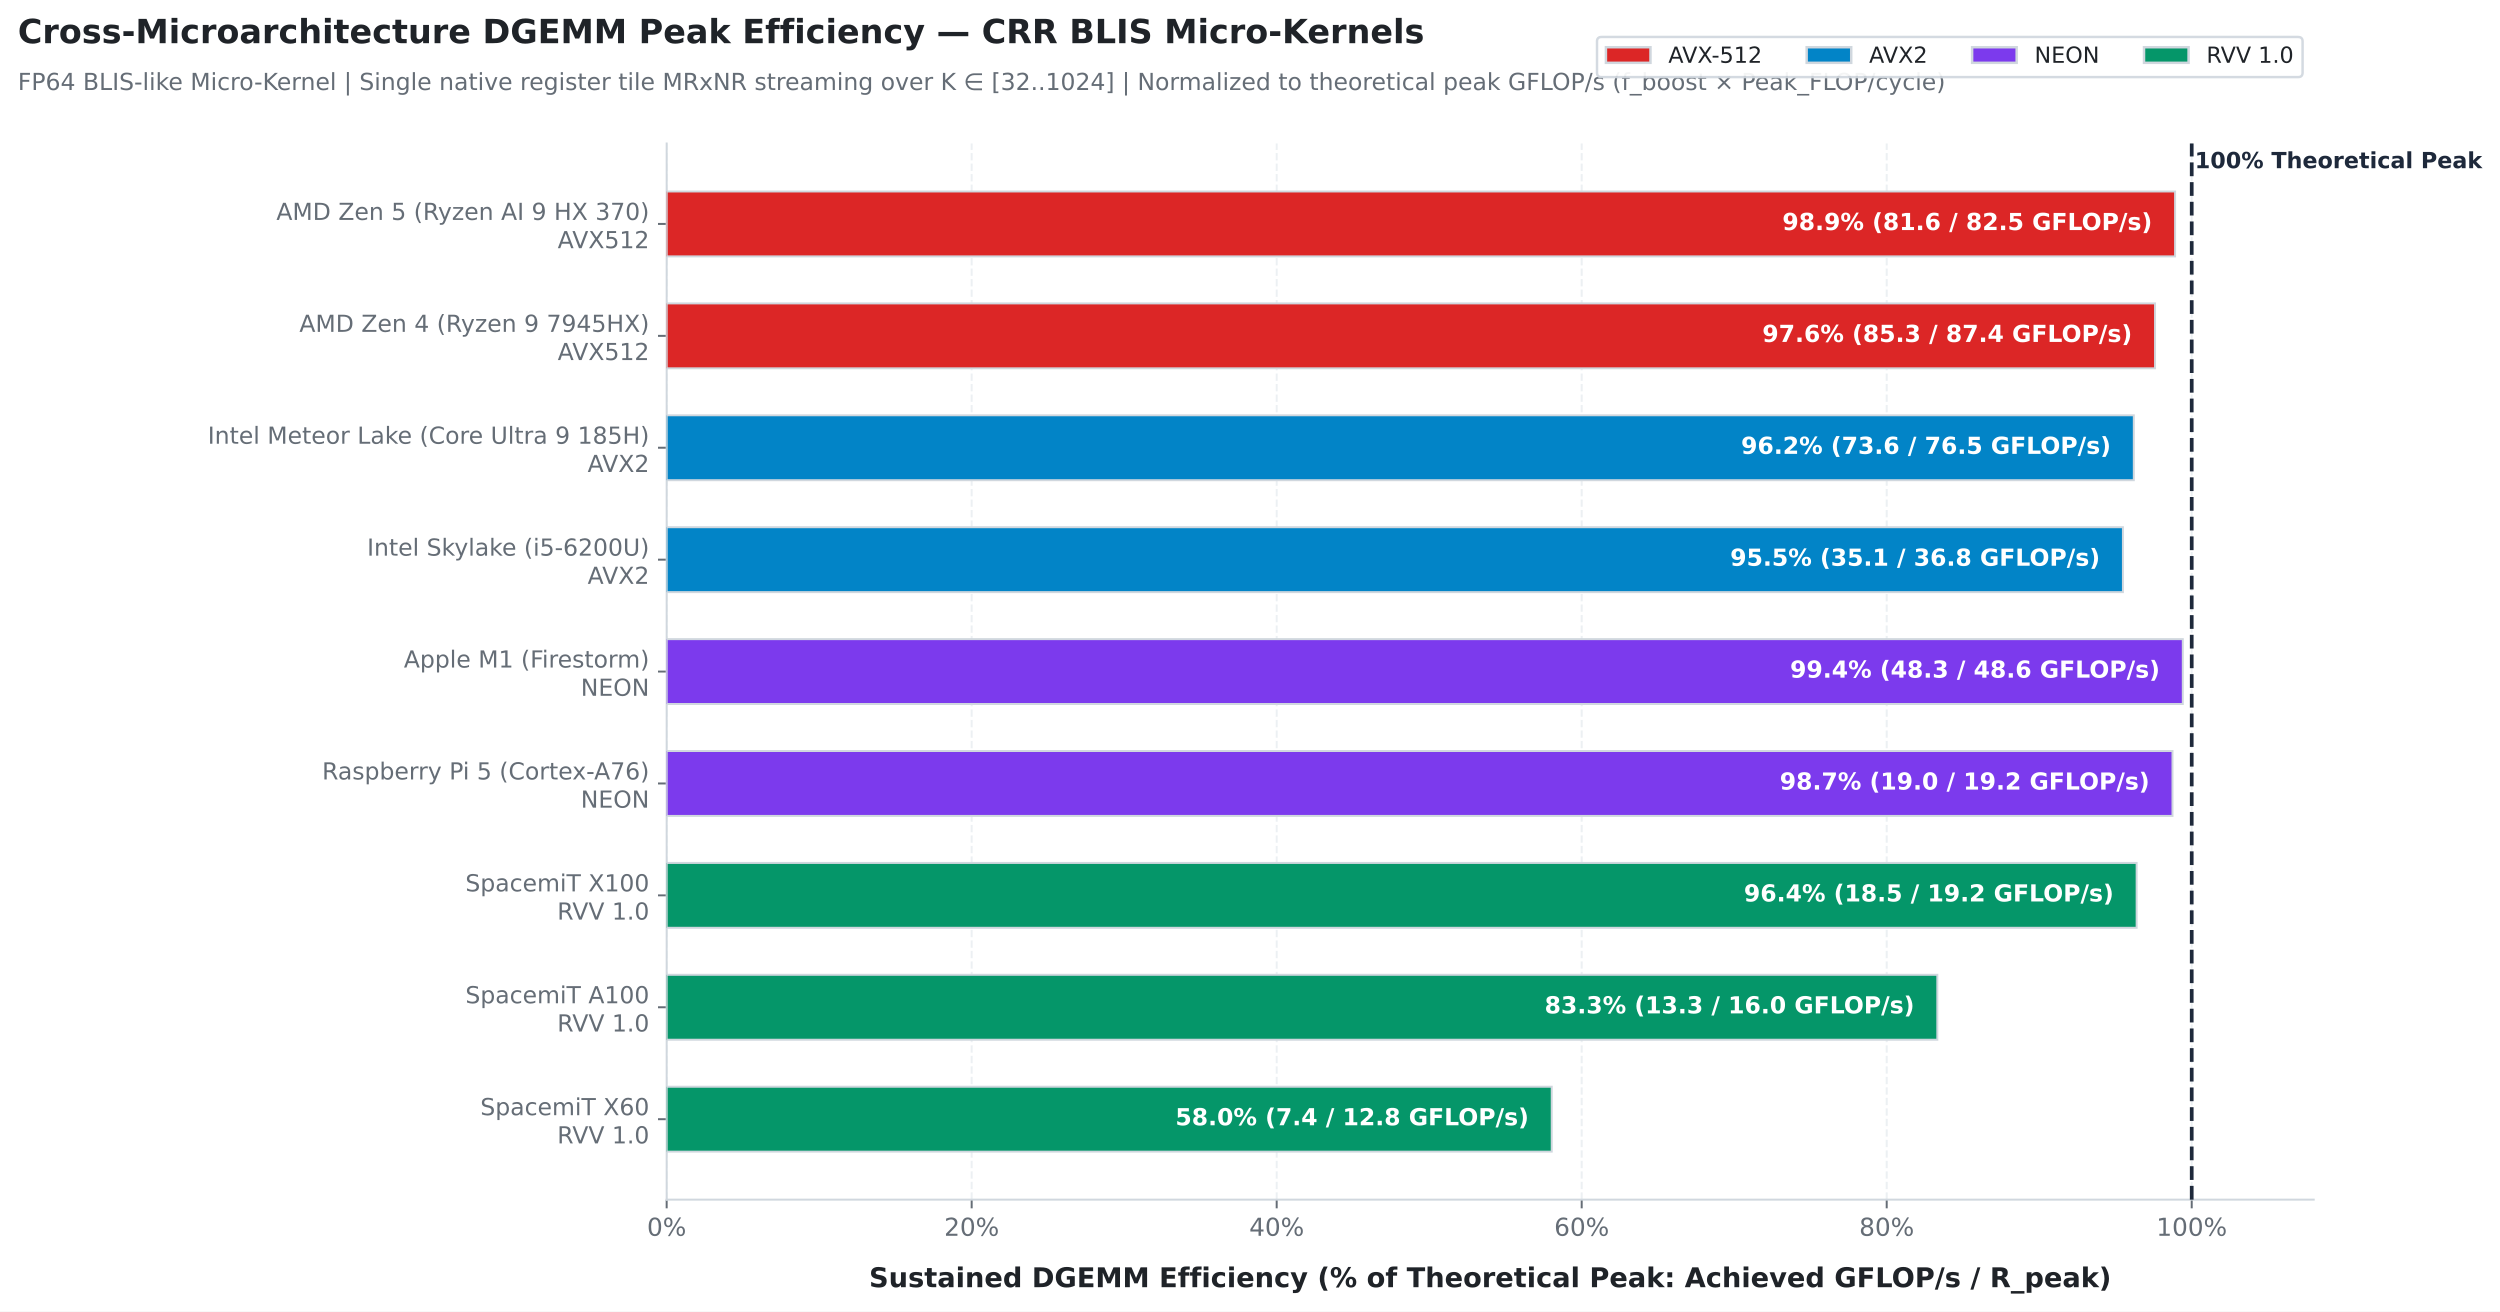
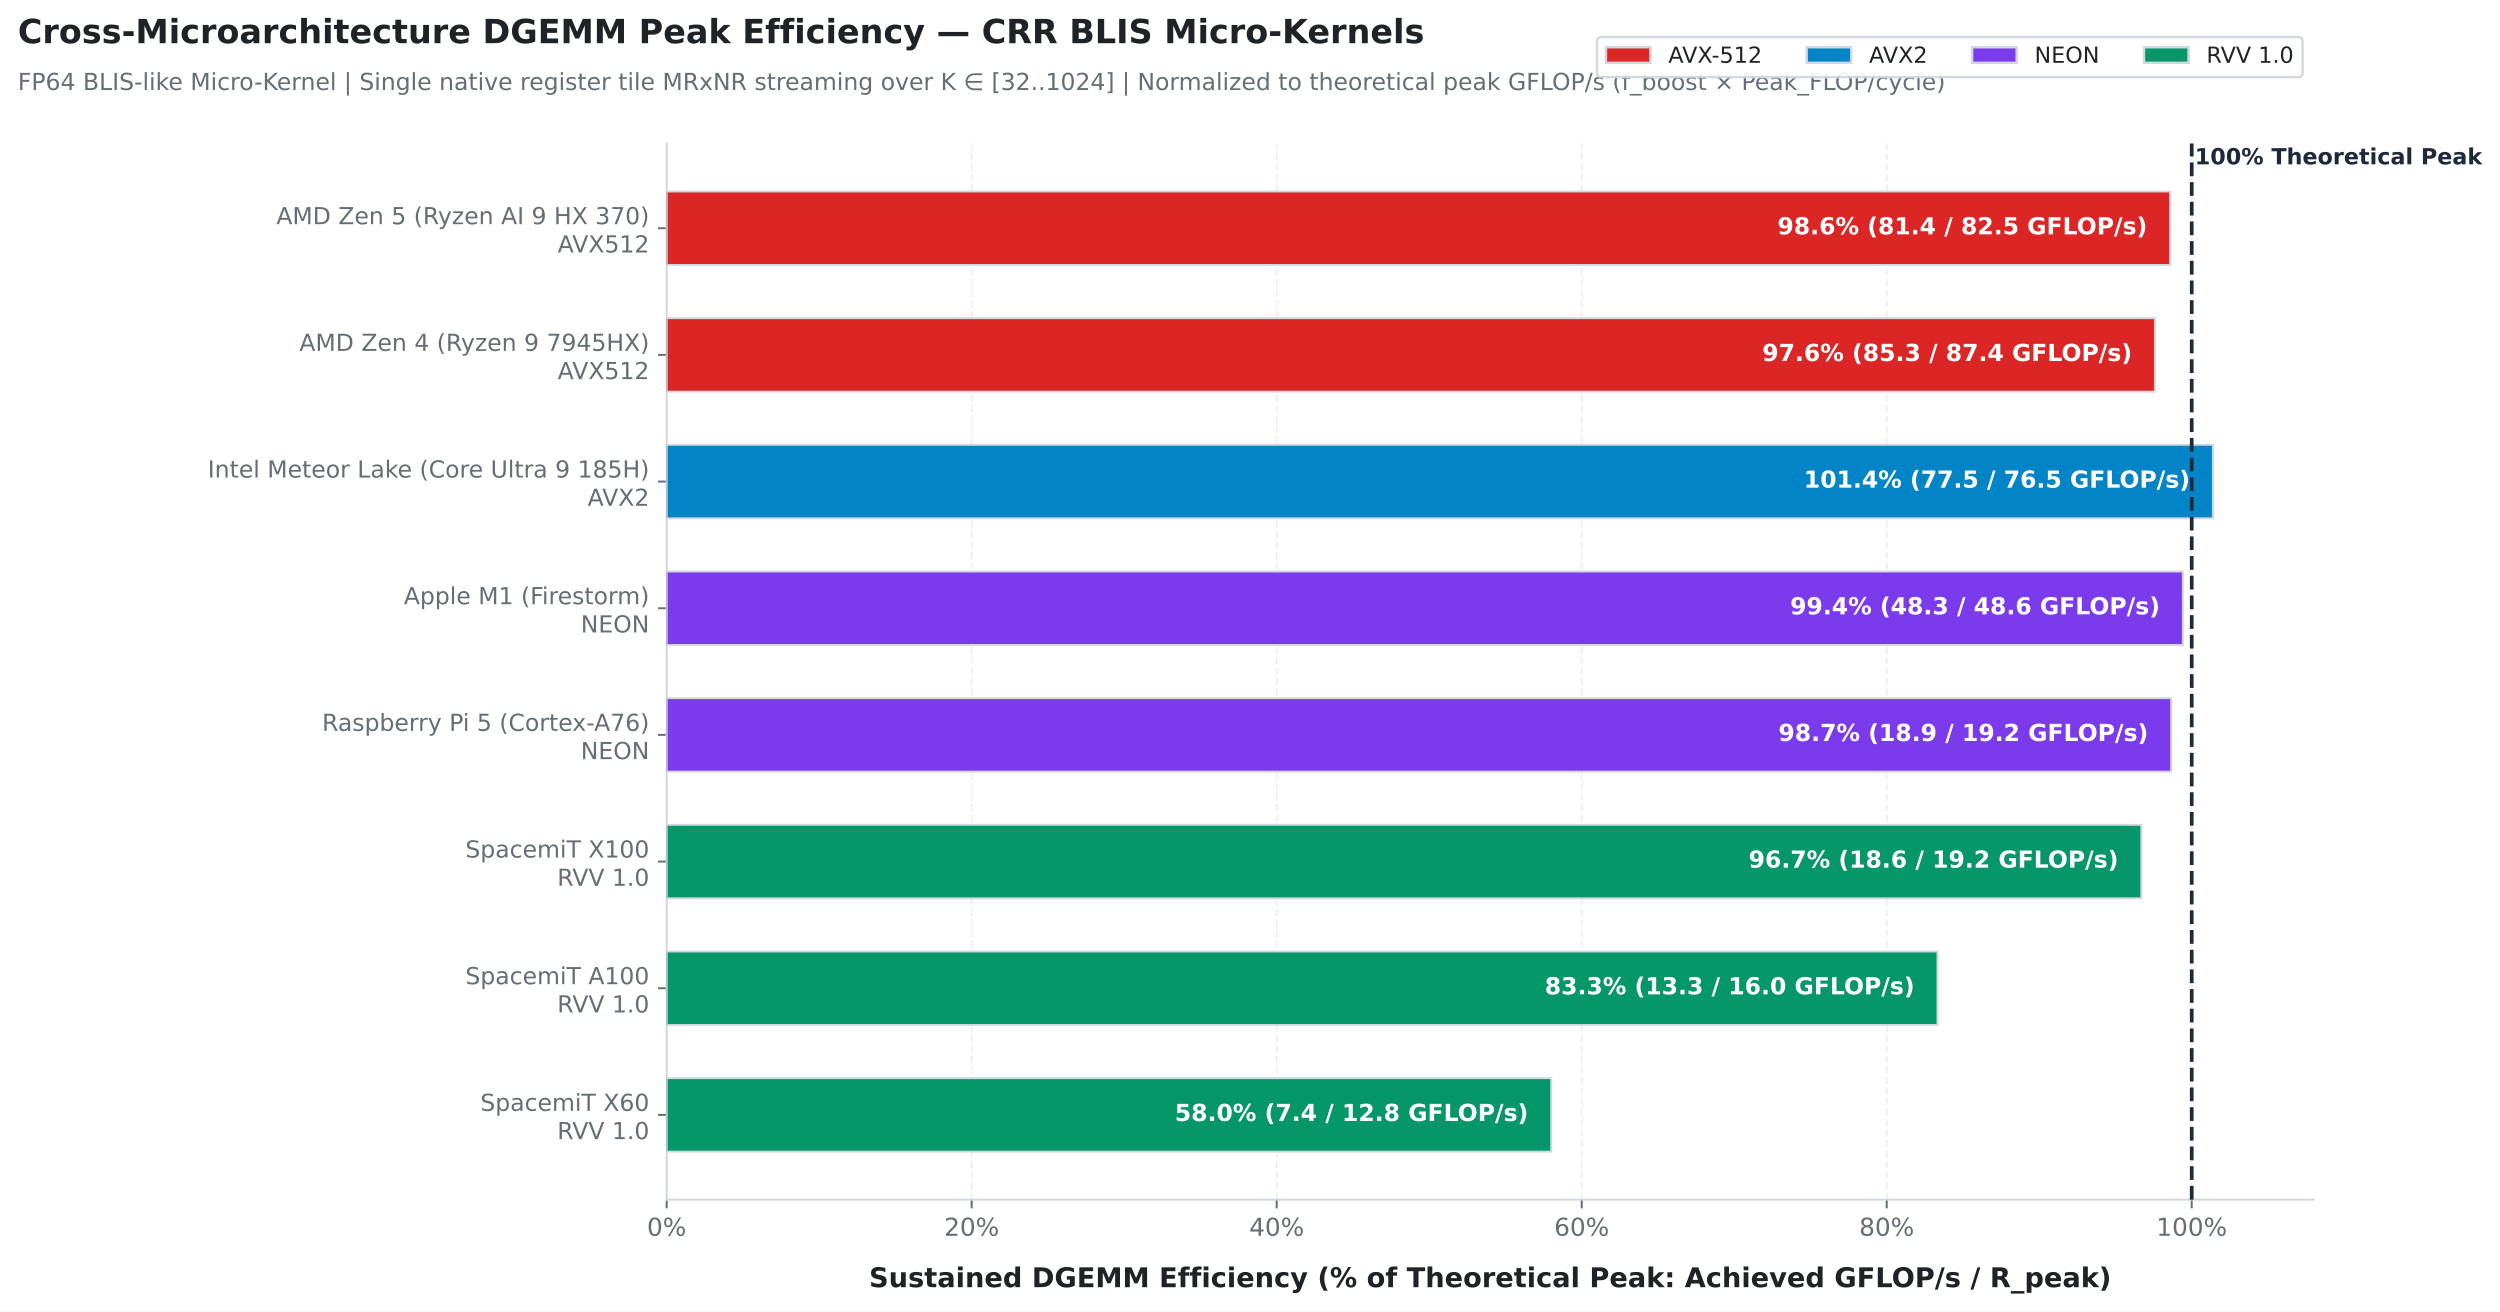
<svg xmlns="http://www.w3.org/2000/svg" xmlns:xlink="http://www.w3.org/1999/xlink" width="1009.801pt" height="529.759pt" viewBox="0 0 1009.801 529.759" version="1.1">
  <defs>
    <style type="text/css">*{stroke-linejoin: round; stroke-linecap: butt}</style>
  </defs>
  <g id="figure_1">
    <g id="patch_1">
      <path d="M 0 529.759  L 1009.801 529.759  L 1009.801 0  L 0 0  z " style="fill: #ffffff" />
    </g>
    <g id="axes_1">
      <g id="patch_2">
        <path d="M 269.28 484.558  L 934.56 484.558  L 934.56 57.958  L 269.28 57.958  z " style="fill: #ffffff" />
      </g>
      <g id="matplotlib.axis_1">
        <g id="xtick_1">
          <g id="line2d_1">
-             <path d="M 269.28 484.558  L 269.28 57.958  " clip-path="url(#pb024b08890)" style="fill: none; stroke-dasharray: 2.96,1.28; stroke-dashoffset: 0; stroke: #eaeef2; stroke-opacity: 0.9; stroke-width: 0.8" />
+             <path d="M 269.28 484.558  L 269.28 57.958  " clip-path="url(#pccbb0442a7)" style="fill: none; stroke-dasharray: 2.96,1.28; stroke-dashoffset: 0; stroke: #eaeef2; stroke-opacity: 0.9; stroke-width: 0.8" />
          </g>
          <g id="line2d_2">
            <defs>
-               <path id="m8a82f13b56" d="M 0 0  L 0 3.5  " style="stroke: #656d76; stroke-width: 0.8" />
+               <path id="mcd8ec4db5e" d="M 0 0  L 0 3.5  " style="stroke: #656d76; stroke-width: 0.8" />
            </defs>
            <g>
-               <use xlink:href="#m8a82f13b56" x="269.28" y="484.558" style="fill: #656d76; stroke: #656d76; stroke-width: 0.8" />
+               <use xlink:href="#mcd8ec4db5e" x="269.28" y="484.558" style="fill: #656d76; stroke: #656d76; stroke-width: 0.8" />
            </g>
          </g>
          <g id="text_1">
            <text style="font-size: 10px; font-family: 'DejaVu Sans', 'Liberation Sans', 'Helvetica', 'Arial', sans-serif; text-anchor: middle; fill: #656d76" x="269.28" y="499.156" transform="rotate(-0 269.28 499.1555)">0%</text>
          </g>
        </g>
        <g id="xtick_2">
          <g id="line2d_3">
-             <path d="M 392.48 484.558  L 392.48 57.958  " clip-path="url(#pb024b08890)" style="fill: none; stroke-dasharray: 2.96,1.28; stroke-dashoffset: 0; stroke: #eaeef2; stroke-opacity: 0.9; stroke-width: 0.8" />
+             <path d="M 392.48 484.558  L 392.48 57.958  " clip-path="url(#pccbb0442a7)" style="fill: none; stroke-dasharray: 2.96,1.28; stroke-dashoffset: 0; stroke: #eaeef2; stroke-opacity: 0.9; stroke-width: 0.8" />
          </g>
          <g id="line2d_4">
            <g>
-               <use xlink:href="#m8a82f13b56" x="392.48" y="484.558" style="fill: #656d76; stroke: #656d76; stroke-width: 0.8" />
+               <use xlink:href="#mcd8ec4db5e" x="392.48" y="484.558" style="fill: #656d76; stroke: #656d76; stroke-width: 0.8" />
            </g>
          </g>
          <g id="text_2">
            <text style="font-size: 10px; font-family: 'DejaVu Sans', 'Liberation Sans', 'Helvetica', 'Arial', sans-serif; text-anchor: middle; fill: #656d76" x="392.48" y="499.156" transform="rotate(-0 392.48 499.1555)">20%</text>
          </g>
        </g>
        <g id="xtick_3">
          <g id="line2d_5">
-             <path d="M 515.68 484.558  L 515.68 57.958  " clip-path="url(#pb024b08890)" style="fill: none; stroke-dasharray: 2.96,1.28; stroke-dashoffset: 0; stroke: #eaeef2; stroke-opacity: 0.9; stroke-width: 0.8" />
+             <path d="M 515.68 484.558  L 515.68 57.958  " clip-path="url(#pccbb0442a7)" style="fill: none; stroke-dasharray: 2.96,1.28; stroke-dashoffset: 0; stroke: #eaeef2; stroke-opacity: 0.9; stroke-width: 0.8" />
          </g>
          <g id="line2d_6">
            <g>
-               <use xlink:href="#m8a82f13b56" x="515.68" y="484.558" style="fill: #656d76; stroke: #656d76; stroke-width: 0.8" />
+               <use xlink:href="#mcd8ec4db5e" x="515.68" y="484.558" style="fill: #656d76; stroke: #656d76; stroke-width: 0.8" />
            </g>
          </g>
          <g id="text_3">
            <text style="font-size: 10px; font-family: 'DejaVu Sans', 'Liberation Sans', 'Helvetica', 'Arial', sans-serif; text-anchor: middle; fill: #656d76" x="515.68" y="499.156" transform="rotate(-0 515.68 499.1555)">40%</text>
          </g>
        </g>
        <g id="xtick_4">
          <g id="line2d_7">
-             <path d="M 638.88 484.558  L 638.88 57.958  " clip-path="url(#pb024b08890)" style="fill: none; stroke-dasharray: 2.96,1.28; stroke-dashoffset: 0; stroke: #eaeef2; stroke-opacity: 0.9; stroke-width: 0.8" />
+             <path d="M 638.88 484.558  L 638.88 57.958  " clip-path="url(#pccbb0442a7)" style="fill: none; stroke-dasharray: 2.96,1.28; stroke-dashoffset: 0; stroke: #eaeef2; stroke-opacity: 0.9; stroke-width: 0.8" />
          </g>
          <g id="line2d_8">
            <g>
-               <use xlink:href="#m8a82f13b56" x="638.88" y="484.558" style="fill: #656d76; stroke: #656d76; stroke-width: 0.8" />
+               <use xlink:href="#mcd8ec4db5e" x="638.88" y="484.558" style="fill: #656d76; stroke: #656d76; stroke-width: 0.8" />
            </g>
          </g>
          <g id="text_4">
            <text style="font-size: 10px; font-family: 'DejaVu Sans', 'Liberation Sans', 'Helvetica', 'Arial', sans-serif; text-anchor: middle; fill: #656d76" x="638.88" y="499.156" transform="rotate(-0 638.88 499.1555)">60%</text>
          </g>
        </g>
        <g id="xtick_5">
          <g id="line2d_9">
-             <path d="M 762.08 484.558  L 762.08 57.958  " clip-path="url(#pb024b08890)" style="fill: none; stroke-dasharray: 2.96,1.28; stroke-dashoffset: 0; stroke: #eaeef2; stroke-opacity: 0.9; stroke-width: 0.8" />
+             <path d="M 762.08 484.558  L 762.08 57.958  " clip-path="url(#pccbb0442a7)" style="fill: none; stroke-dasharray: 2.96,1.28; stroke-dashoffset: 0; stroke: #eaeef2; stroke-opacity: 0.9; stroke-width: 0.8" />
          </g>
          <g id="line2d_10">
            <g>
-               <use xlink:href="#m8a82f13b56" x="762.08" y="484.558" style="fill: #656d76; stroke: #656d76; stroke-width: 0.8" />
+               <use xlink:href="#mcd8ec4db5e" x="762.08" y="484.558" style="fill: #656d76; stroke: #656d76; stroke-width: 0.8" />
            </g>
          </g>
          <g id="text_5">
            <text style="font-size: 10px; font-family: 'DejaVu Sans', 'Liberation Sans', 'Helvetica', 'Arial', sans-serif; text-anchor: middle; fill: #656d76" x="762.08" y="499.156" transform="rotate(-0 762.08 499.1555)">80%</text>
          </g>
        </g>
        <g id="xtick_6">
          <g id="line2d_11">
-             <path d="M 885.28 484.558  L 885.28 57.958  " clip-path="url(#pb024b08890)" style="fill: none; stroke-dasharray: 2.96,1.28; stroke-dashoffset: 0; stroke: #eaeef2; stroke-opacity: 0.9; stroke-width: 0.8" />
+             <path d="M 885.28 484.558  L 885.28 57.958  " clip-path="url(#pccbb0442a7)" style="fill: none; stroke-dasharray: 2.96,1.28; stroke-dashoffset: 0; stroke: #eaeef2; stroke-opacity: 0.9; stroke-width: 0.8" />
          </g>
          <g id="line2d_12">
            <g>
-               <use xlink:href="#m8a82f13b56" x="885.28" y="484.558" style="fill: #656d76; stroke: #656d76; stroke-width: 0.8" />
+               <use xlink:href="#mcd8ec4db5e" x="885.28" y="484.558" style="fill: #656d76; stroke: #656d76; stroke-width: 0.8" />
            </g>
          </g>
          <g id="text_6">
            <text style="font-size: 10px; font-family: 'DejaVu Sans', 'Liberation Sans', 'Helvetica', 'Arial', sans-serif; text-anchor: middle; fill: #656d76" x="885.28" y="499.156" transform="rotate(-0 885.28 499.1555)">100%</text>
          </g>
        </g>
        <g id="text_7">
          <text style="font-weight: 700; font-size: 11px; font-family: 'DejaVu Sans', 'Liberation Sans', 'Helvetica', 'Arial', sans-serif; text-anchor: middle; fill: #1f2328" x="601.92" y="519.916" transform="rotate(-0 601.92 519.9162)">Sustained DGEMM Efficiency (% of Theoretical Peak: Achieved GFLOP/s / R_peak)</text>
        </g>
      </g>
      <g id="matplotlib.axis_2">
        <g id="ytick_1">
          <g id="line2d_13">
            <defs>
-               <path id="m153cea8a02" d="M 0 0  L -3.5 0  " style="stroke: #656d76; stroke-width: 0.8" />
+               <path id="m05b09f9e55" d="M 0 0  L -3.5 0  " style="stroke: #656d76; stroke-width: 0.8" />
            </defs>
            <g>
-               <use xlink:href="#m153cea8a02" x="269.28" y="452.059" style="fill: #656d76; stroke: #656d76; stroke-width: 0.8" />
+               <use xlink:href="#m05b09f9e55" x="269.28" y="450.33" style="fill: #656d76; stroke: #656d76; stroke-width: 0.8" />
            </g>
          </g>
          <g id="text_8">
-             <text style="font-size: 9.5px; font-family: 'DejaVu Sans', 'Liberation Sans', 'Helvetica', 'Arial', sans-serif; fill: #656d76" transform="translate(194.0166 450.4427)">SpacemiT X60</text>
-             <text style="font-size: 9.5px; font-family: 'DejaVu Sans', 'Liberation Sans', 'Helvetica', 'Arial', sans-serif; fill: #656d76" transform="translate(225.0741 461.8446)">RVV 1.0</text>
+             <text style="font-size: 9.5px; font-family: 'DejaVu Sans', 'Liberation Sans', 'Helvetica', 'Arial', sans-serif; fill: #656d76" transform="translate(194.0166 448.7134)">SpacemiT X60</text>
+             <text style="font-size: 9.5px; font-family: 'DejaVu Sans', 'Liberation Sans', 'Helvetica', 'Arial', sans-serif; fill: #656d76" transform="translate(225.0741 460.1153)">RVV 1.0</text>
          </g>
        </g>
        <g id="ytick_2">
          <g id="line2d_14">
            <g>
-               <use xlink:href="#m153cea8a02" x="269.28" y="406.859" style="fill: #656d76; stroke: #656d76; stroke-width: 0.8" />
+               <use xlink:href="#m05b09f9e55" x="269.28" y="399.166" style="fill: #656d76; stroke: #656d76; stroke-width: 0.8" />
            </g>
          </g>
          <g id="text_9">
-             <text style="font-size: 9.5px; font-family: 'DejaVu Sans', 'Liberation Sans', 'Helvetica', 'Arial', sans-serif; fill: #656d76" transform="translate(187.9811 405.2424)">SpacemiT A100</text>
-             <text style="font-size: 9.5px; font-family: 'DejaVu Sans', 'Liberation Sans', 'Helvetica', 'Arial', sans-serif; fill: #656d76" transform="translate(225.0741 416.6443)">RVV 1.0</text>
+             <text style="font-size: 9.5px; font-family: 'DejaVu Sans', 'Liberation Sans', 'Helvetica', 'Arial', sans-serif; fill: #656d76" transform="translate(187.9811 397.5501)">SpacemiT A100</text>
+             <text style="font-size: 9.5px; font-family: 'DejaVu Sans', 'Liberation Sans', 'Helvetica', 'Arial', sans-serif; fill: #656d76" transform="translate(225.0741 408.9519)">RVV 1.0</text>
          </g>
        </g>
        <g id="ytick_3">
          <g id="line2d_15">
            <g>
-               <use xlink:href="#m153cea8a02" x="269.28" y="361.658" style="fill: #656d76; stroke: #656d76; stroke-width: 0.8" />
+               <use xlink:href="#m05b09f9e55" x="269.28" y="348.003" style="fill: #656d76; stroke: #656d76; stroke-width: 0.8" />
            </g>
          </g>
          <g id="text_10">
-             <text style="font-size: 9.5px; font-family: 'DejaVu Sans', 'Liberation Sans', 'Helvetica', 'Arial', sans-serif; fill: #656d76" transform="translate(187.9722 360.0422)">SpacemiT X100</text>
-             <text style="font-size: 9.5px; font-family: 'DejaVu Sans', 'Liberation Sans', 'Helvetica', 'Arial', sans-serif; fill: #656d76" transform="translate(225.0741 371.444)">RVV 1.0</text>
+             <text style="font-size: 9.5px; font-family: 'DejaVu Sans', 'Liberation Sans', 'Helvetica', 'Arial', sans-serif; fill: #656d76" transform="translate(187.9722 346.3867)">SpacemiT X100</text>
+             <text style="font-size: 9.5px; font-family: 'DejaVu Sans', 'Liberation Sans', 'Helvetica', 'Arial', sans-serif; fill: #656d76" transform="translate(225.0741 357.7886)">RVV 1.0</text>
          </g>
        </g>
        <g id="ytick_4">
          <g id="line2d_16">
            <g>
-               <use xlink:href="#m153cea8a02" x="269.28" y="316.458" style="fill: #656d76; stroke: #656d76; stroke-width: 0.8" />
+               <use xlink:href="#m05b09f9e55" x="269.28" y="296.84" style="fill: #656d76; stroke: #656d76; stroke-width: 0.8" />
            </g>
          </g>
          <g id="text_11">
-             <text style="font-size: 9.5px; font-family: 'DejaVu Sans', 'Liberation Sans', 'Helvetica', 'Arial', sans-serif; fill: #656d76" transform="translate(130.086 314.8419)">Raspberry Pi 5 (Cortex-A76)</text>
-             <text style="font-size: 9.5px; font-family: 'DejaVu Sans', 'Liberation Sans', 'Helvetica', 'Arial', sans-serif; fill: #656d76" transform="translate(234.5845 326.2438)">NEON</text>
+             <text style="font-size: 9.5px; font-family: 'DejaVu Sans', 'Liberation Sans', 'Helvetica', 'Arial', sans-serif; fill: #656d76" transform="translate(130.086 295.2234)">Raspberry Pi 5 (Cortex-A76)</text>
+             <text style="font-size: 9.5px; font-family: 'DejaVu Sans', 'Liberation Sans', 'Helvetica', 'Arial', sans-serif; fill: #656d76" transform="translate(234.5845 306.6252)">NEON</text>
          </g>
        </g>
        <g id="ytick_5">
          <g id="line2d_17">
            <g>
-               <use xlink:href="#m153cea8a02" x="269.28" y="271.258" style="fill: #656d76; stroke: #656d76; stroke-width: 0.8" />
+               <use xlink:href="#m05b09f9e55" x="269.28" y="245.676" style="fill: #656d76; stroke: #656d76; stroke-width: 0.8" />
            </g>
          </g>
          <g id="text_12">
-             <text style="font-size: 9.5px; font-family: 'DejaVu Sans', 'Liberation Sans', 'Helvetica', 'Arial', sans-serif; fill: #656d76" transform="translate(163.1104 269.6417)">Apple M1 (Firestorm)</text>
-             <text style="font-size: 9.5px; font-family: 'DejaVu Sans', 'Liberation Sans', 'Helvetica', 'Arial', sans-serif; fill: #656d76" transform="translate(234.5845 281.0435)">NEON</text>
+             <text style="font-size: 9.5px; font-family: 'DejaVu Sans', 'Liberation Sans', 'Helvetica', 'Arial', sans-serif; fill: #656d76" transform="translate(163.1104 244.06)">Apple M1 (Firestorm)</text>
+             <text style="font-size: 9.5px; font-family: 'DejaVu Sans', 'Liberation Sans', 'Helvetica', 'Arial', sans-serif; fill: #656d76" transform="translate(234.5845 255.4619)">NEON</text>
          </g>
        </g>
        <g id="ytick_6">
          <g id="line2d_18">
            <g>
-               <use xlink:href="#m153cea8a02" x="269.28" y="226.058" style="fill: #656d76; stroke: #656d76; stroke-width: 0.8" />
+               <use xlink:href="#m05b09f9e55" x="269.28" y="194.513" style="fill: #656d76; stroke: #656d76; stroke-width: 0.8" />
            </g>
          </g>
          <g id="text_13">
-             <text style="font-size: 9.5px; font-family: 'DejaVu Sans', 'Liberation Sans', 'Helvetica', 'Arial', sans-serif; fill: #656d76" transform="translate(148.2696 224.4414)">Intel Skylake (i5-6200U)</text>
-             <text style="font-size: 9.5px; font-family: 'DejaVu Sans', 'Liberation Sans', 'Helvetica', 'Arial', sans-serif; fill: #656d76" transform="translate(237.338 235.8433)">AVX2</text>
+             <text style="font-size: 9.5px; font-family: 'DejaVu Sans', 'Liberation Sans', 'Helvetica', 'Arial', sans-serif; fill: #656d76" transform="translate(83.91305 192.8967)">Intel Meteor Lake (Core Ultra 9 185H)</text>
+             <text style="font-size: 9.5px; font-family: 'DejaVu Sans', 'Liberation Sans', 'Helvetica', 'Arial', sans-serif; fill: #656d76" transform="translate(237.338 204.2985)">AVX2</text>
          </g>
        </g>
        <g id="ytick_7">
          <g id="line2d_19">
            <g>
-               <use xlink:href="#m153cea8a02" x="269.28" y="180.857" style="fill: #656d76; stroke: #656d76; stroke-width: 0.8" />
+               <use xlink:href="#m05b09f9e55" x="269.28" y="143.35" style="fill: #656d76; stroke: #656d76; stroke-width: 0.8" />
            </g>
          </g>
          <g id="text_14">
-             <text style="font-size: 9.5px; font-family: 'DejaVu Sans', 'Liberation Sans', 'Helvetica', 'Arial', sans-serif; fill: #656d76" transform="translate(83.91305 179.2412)">Intel Meteor Lake (Core Ultra 9 185H)</text>
-             <text style="font-size: 9.5px; font-family: 'DejaVu Sans', 'Liberation Sans', 'Helvetica', 'Arial', sans-serif; fill: #656d76" transform="translate(237.338 190.643)">AVX2</text>
+             <text style="font-size: 9.5px; font-family: 'DejaVu Sans', 'Liberation Sans', 'Helvetica', 'Arial', sans-serif; fill: #656d76" transform="translate(120.9126 141.7329)">AMD Zen 4 (Ryzen 9 7945HX)</text>
+             <text style="font-size: 9.5px; font-family: 'DejaVu Sans', 'Liberation Sans', 'Helvetica', 'Arial', sans-serif; fill: #656d76" transform="translate(225.2493 153.1348)">AVX512</text>
          </g>
        </g>
        <g id="ytick_8">
          <g id="line2d_20">
            <g>
-               <use xlink:href="#m153cea8a02" x="269.28" y="135.657" style="fill: #656d76; stroke: #656d76; stroke-width: 0.8" />
+               <use xlink:href="#m05b09f9e55" x="269.28" y="92.186" style="fill: #656d76; stroke: #656d76; stroke-width: 0.8" />
            </g>
          </g>
          <g id="text_15">
-             <text style="font-size: 9.5px; font-family: 'DejaVu Sans', 'Liberation Sans', 'Helvetica', 'Arial', sans-serif; fill: #656d76" transform="translate(120.9126 134.0406)">AMD Zen 4 (Ryzen 9 7945HX)</text>
-             <text style="font-size: 9.5px; font-family: 'DejaVu Sans', 'Liberation Sans', 'Helvetica', 'Arial', sans-serif; fill: #656d76" transform="translate(225.2493 145.4424)">AVX512</text>
-           </g>
-         </g>
-         <g id="ytick_9">
-           <g id="line2d_21">
-             <g>
-               <use xlink:href="#m153cea8a02" x="269.28" y="90.457" style="fill: #656d76; stroke: #656d76; stroke-width: 0.8" />
-             </g>
-           </g>
-           <g id="text_16">
-             <text style="font-size: 9.5px; font-family: 'DejaVu Sans', 'Liberation Sans', 'Helvetica', 'Arial', sans-serif; fill: #656d76" transform="translate(111.6174 88.8403)">AMD Zen 5 (Ryzen AI 9 HX 370)</text>
-             <text style="font-size: 9.5px; font-family: 'DejaVu Sans', 'Liberation Sans', 'Helvetica', 'Arial', sans-serif; fill: #656d76" transform="translate(225.2493 100.2422)">AVX512</text>
+             <text style="font-size: 9.5px; font-family: 'DejaVu Sans', 'Liberation Sans', 'Helvetica', 'Arial', sans-serif; fill: #656d76" transform="translate(111.6174 90.56959)">AMD Zen 5 (Ryzen AI 9 HX 370)</text>
+             <text style="font-size: 9.5px; font-family: 'DejaVu Sans', 'Liberation Sans', 'Helvetica', 'Arial', sans-serif; fill: #656d76" transform="translate(225.2493 101.9714)">AVX512</text>
          </g>
        </g>
      </g>
      <g id="patch_3">
        <path d="M 269.28 484.558  L 269.28 57.958  " style="fill: none; stroke: #d0d7de; stroke-width: 0.8; stroke-linejoin: miter; stroke-linecap: square" />
      </g>
      <g id="patch_4">
        <path d="M 269.28 484.558  L 934.56 484.558  " style="fill: none; stroke: #d0d7de; stroke-width: 0.8; stroke-linejoin: miter; stroke-linecap: square" />
      </g>
      <g id="patch_5">
-         <path d="M 269.28 465.167  L 626.777 465.167  L 626.777 438.951  L 269.28 438.951  z " clip-path="url(#pb024b08890)" style="fill: #059669; stroke: #d0d7de; stroke-width: 0.8; stroke-linejoin: miter" />
+         <path d="M 269.28 465.167  L 626.55 465.167  L 626.55 435.492  L 269.28 435.492  z " clip-path="url(#pccbb0442a7)" style="fill: #059669; stroke: #d0d7de; stroke-width: 0.8; stroke-linejoin: miter" />
      </g>
      <g id="patch_6">
-         <path d="M 269.28 419.967  L 782.524 419.967  L 782.524 393.751  L 269.28 393.751  z " clip-path="url(#pb024b08890)" style="fill: #059669; stroke: #d0d7de; stroke-width: 0.8; stroke-linejoin: miter" />
+         <path d="M 269.28 414.004  L 782.589 414.004  L 782.589 384.329  L 269.28 384.329  z " clip-path="url(#pccbb0442a7)" style="fill: #059669; stroke: #d0d7de; stroke-width: 0.8; stroke-linejoin: miter" />
      </g>
      <g id="patch_7">
-         <path d="M 269.28 374.766  L 863.033 374.766  L 863.033 348.55  L 269.28 348.55  z " clip-path="url(#pb024b08890)" style="fill: #059669; stroke: #d0d7de; stroke-width: 0.8; stroke-linejoin: miter" />
+         <path d="M 269.28 362.84  L 864.93 362.84  L 864.93 333.166  L 269.28 333.166  z " clip-path="url(#pccbb0442a7)" style="fill: #059669; stroke: #d0d7de; stroke-width: 0.8; stroke-linejoin: miter" />
      </g>
      <g id="patch_8">
-         <path d="M 269.28 329.566  L 877.513 329.566  L 877.513 303.35  L 269.28 303.35  z " clip-path="url(#pb024b08890)" style="fill: #7c3aed; stroke: #d0d7de; stroke-width: 0.8; stroke-linejoin: miter" />
+         <path d="M 269.28 311.677  L 876.97 311.677  L 876.97 282.002  L 269.28 282.002  z " clip-path="url(#pccbb0442a7)" style="fill: #7c3aed; stroke: #d0d7de; stroke-width: 0.8; stroke-linejoin: miter" />
      </g>
      <g id="patch_9">
-         <path d="M 269.28 284.366  L 881.677 284.366  L 881.677 258.15  L 269.28 258.15  z " clip-path="url(#pb024b08890)" style="fill: #7c3aed; stroke: #d0d7de; stroke-width: 0.8; stroke-linejoin: miter" />
+         <path d="M 269.28 260.514  L 881.699 260.514  L 881.699 230.839  L 269.28 230.839  z " clip-path="url(#pccbb0442a7)" style="fill: #7c3aed; stroke: #d0d7de; stroke-width: 0.8; stroke-linejoin: miter" />
      </g>
      <g id="patch_10">
-         <path d="M 269.28 239.166  L 857.493 239.166  L 857.493 212.95  L 269.28 212.95  z " clip-path="url(#pb024b08890)" style="fill: #0284c7; stroke: #d0d7de; stroke-width: 0.8; stroke-linejoin: miter" />
+         <path d="M 269.28 209.35  L 893.844 209.35  L 893.844 179.675  L 269.28 179.675  z " clip-path="url(#pccbb0442a7)" style="fill: #0284c7; stroke: #d0d7de; stroke-width: 0.8; stroke-linejoin: miter" />
      </g>
      <g id="patch_11">
-         <path d="M 269.28 193.965  L 861.892 193.965  L 861.892 167.749  L 269.28 167.749  z " clip-path="url(#pb024b08890)" style="fill: #0284c7; stroke: #d0d7de; stroke-width: 0.8; stroke-linejoin: miter" />
+         <path d="M 269.28 158.187  L 870.433 158.187  L 870.433 128.512  L 269.28 128.512  z " clip-path="url(#pccbb0442a7)" style="fill: #dc2626; stroke: #d0d7de; stroke-width: 0.8; stroke-linejoin: miter" />
      </g>
      <g id="patch_12">
-         <path d="M 269.28 148.765  L 870.461 148.765  L 870.461 122.549  L 269.28 122.549  z " clip-path="url(#pb024b08890)" style="fill: #dc2626; stroke: #d0d7de; stroke-width: 0.8; stroke-linejoin: miter" />
-       </g>
+         <path d="M 269.28 107.024  L 876.578 107.024  L 876.578 77.349  L 269.28 77.349  z " clip-path="url(#pccbb0442a7)" style="fill: #dc2626; stroke: #d0d7de; stroke-width: 0.8; stroke-linejoin: miter" />
+       </g>
+       <g id="line2d_21">
+         <path d="M 885.28 484.558  L 885.28 57.958  " clip-path="url(#pccbb0442a7)" style="fill: none; stroke-dasharray: 5.55,2.4; stroke-dashoffset: 0; stroke: #1e293b; stroke-width: 1.5" />
+       </g>
+       <g id="text_16">
+         <text style="font-weight: 700; font-size: 9px; font-family: 'DejaVu Sans', 'Liberation Sans', 'Helvetica', 'Arial', sans-serif; text-anchor: start; fill: #1e293b" x="886.512" y="66.385" transform="rotate(-0 886.512 66.38457)">100% Theoretical Peak</text>
+       </g>
+       <g id="text_17">
+         <text style="font-weight: 700; font-size: 9.5px; font-family: 'DejaVu Sans', 'Liberation Sans', 'Helvetica', 'Arial', sans-serif; text-anchor: end; fill: #ffffff" x="617.31" y="452.797" transform="rotate(-0 617.3104 452.7974)">58.0% (7.4 / 12.8 GFLOP/s)</text>
+       </g>
+       <g id="text_18">
+         <text style="font-weight: 700; font-size: 9.5px; font-family: 'DejaVu Sans', 'Liberation Sans', 'Helvetica', 'Arial', sans-serif; text-anchor: end; fill: #ffffff" x="773.349" y="401.634" transform="rotate(-0 773.3489 401.634)">83.3% (13.3 / 16.0 GFLOP/s)</text>
+       </g>
+       <g id="text_19">
+         <text style="font-weight: 700; font-size: 9.5px; font-family: 'DejaVu Sans', 'Liberation Sans', 'Helvetica', 'Arial', sans-serif; text-anchor: end; fill: #ffffff" x="855.69" y="350.471" transform="rotate(-0 855.6895 350.4707)">96.7% (18.6 / 19.2 GFLOP/s)</text>
+       </g>
+       <g id="text_20">
+         <text style="font-weight: 700; font-size: 9.5px; font-family: 'DejaVu Sans', 'Liberation Sans', 'Helvetica', 'Arial', sans-serif; text-anchor: end; fill: #ffffff" x="867.73" y="299.307" transform="rotate(-0 867.7304 299.3073)">98.7% (18.9 / 19.2 GFLOP/s)</text>
+       </g>
+       <g id="text_21">
+         <text style="font-weight: 700; font-size: 9.5px; font-family: 'DejaVu Sans', 'Liberation Sans', 'Helvetica', 'Arial', sans-serif; text-anchor: end; fill: #ffffff" x="872.459" y="248.144" transform="rotate(-0 872.4588 248.144)">99.4% (48.3 / 48.6 GFLOP/s)</text>
+       </g>
+       <g id="text_22">
+         <text style="font-weight: 700; font-size: 9.5px; font-family: 'DejaVu Sans', 'Liberation Sans', 'Helvetica', 'Arial', sans-serif; text-anchor: end; fill: #ffffff" x="884.604" y="196.981" transform="rotate(-0 884.6042 196.9806)">101.4% (77.5 / 76.5 GFLOP/s)</text>
+       </g>
+       <g id="text_23">
+         <text style="font-weight: 700; font-size: 9.5px; font-family: 'DejaVu Sans', 'Liberation Sans', 'Helvetica', 'Arial', sans-serif; text-anchor: end; fill: #ffffff" x="861.193" y="145.817" transform="rotate(-0 861.1932 145.8173)">97.6% (85.3 / 87.4 GFLOP/s)</text>
+       </g>
+       <g id="text_24">
+         <text style="font-weight: 700; font-size: 9.5px; font-family: 'DejaVu Sans', 'Liberation Sans', 'Helvetica', 'Arial', sans-serif; text-anchor: end; fill: #ffffff" x="867.338" y="94.654" transform="rotate(-0 867.3383 94.65394)">98.6% (81.4 / 82.5 GFLOP/s)</text>
+       </g>
+     </g>
+     <g id="text_25">
+       <text style="font-weight: 700; font-size: 13.5px; font-family: 'DejaVu Sans', 'Liberation Sans', 'Helvetica', 'Arial', sans-serif; text-anchor: start; fill: #1f2328" x="7.2" y="17.458" transform="rotate(-0 7.2 17.45789)">Cross-Microarchitecture DGEMM Peak Efficiency — CRR BLIS Micro-Kernels</text>
+     </g>
+     <g id="text_26">
+       <text style="font-size: 9.5px; font-family: 'DejaVu Sans', 'Liberation Sans', 'Helvetica', 'Arial', sans-serif; text-anchor: start; fill: #656d76" x="7.2" y="36.358" transform="rotate(-0 7.2 36.35789)">FP64 BLIS-like Micro-Kernel | Single native register tile MRxNR streaming over K ∈ [32..1024] | Normalized to theoretical peak GFLOP/s (f_boost × Peak_FLOP/cycle)</text>
+     </g>
+     <g id="legend_1">
      <g id="patch_13">
-         <path d="M 269.28 103.565  L 878.562 103.565  L 878.562 77.349  L 269.28 77.349  z " clip-path="url(#pb024b08890)" style="fill: #dc2626; stroke: #d0d7de; stroke-width: 0.8; stroke-linejoin: miter" />
-       </g>
-       <g id="line2d_22">
-         <path d="M 885.28 484.558  L 885.28 57.958  " clip-path="url(#pb024b08890)" style="fill: none; stroke-dasharray: 5.55,2.4; stroke-dashoffset: 0; stroke: #1e293b; stroke-width: 1.5" />
-       </g>
-       <g id="text_17">
-         <text style="font-weight: 700; font-size: 9px; font-family: 'DejaVu Sans', 'Liberation Sans', 'Helvetica', 'Arial', sans-serif; text-anchor: start; fill: #1e293b" x="886.512" y="67.935" transform="rotate(-0 886.512 67.93498)">100% Theoretical Peak</text>
-       </g>
-       <g id="text_18">
-         <text style="font-weight: 700; font-size: 9.5px; font-family: 'DejaVu Sans', 'Liberation Sans', 'Helvetica', 'Arial', sans-serif; text-anchor: end; fill: #ffffff" x="617.537" y="454.527" transform="rotate(-0 617.5366 454.5267)">58.0% (7.4 / 12.8 GFLOP/s)</text>
-       </g>
-       <g id="text_19">
-         <text style="font-weight: 700; font-size: 9.5px; font-family: 'DejaVu Sans', 'Liberation Sans', 'Helvetica', 'Arial', sans-serif; text-anchor: end; fill: #ffffff" x="773.284" y="409.326" transform="rotate(-0 773.2835 409.3264)">83.3% (13.3 / 16.0 GFLOP/s)</text>
-       </g>
-       <g id="text_20">
-         <text style="font-weight: 700; font-size: 9.5px; font-family: 'DejaVu Sans', 'Liberation Sans', 'Helvetica', 'Arial', sans-serif; text-anchor: end; fill: #ffffff" x="853.793" y="364.126" transform="rotate(-0 853.7934 364.1262)">96.4% (18.5 / 19.2 GFLOP/s)</text>
-       </g>
-       <g id="text_21">
-         <text style="font-weight: 700; font-size: 9.5px; font-family: 'DejaVu Sans', 'Liberation Sans', 'Helvetica', 'Arial', sans-serif; text-anchor: end; fill: #ffffff" x="868.273" y="318.926" transform="rotate(-0 868.2726 318.9259)">98.7% (19.0 / 19.2 GFLOP/s)</text>
-       </g>
-       <g id="text_22">
-         <text style="font-weight: 700; font-size: 9.5px; font-family: 'DejaVu Sans', 'Liberation Sans', 'Helvetica', 'Arial', sans-serif; text-anchor: end; fill: #ffffff" x="872.437" y="273.726" transform="rotate(-0 872.4373 273.7257)">99.4% (48.3 / 48.6 GFLOP/s)</text>
-       </g>
-       <g id="text_23">
-         <text style="font-weight: 700; font-size: 9.5px; font-family: 'DejaVu Sans', 'Liberation Sans', 'Helvetica', 'Arial', sans-serif; text-anchor: end; fill: #ffffff" x="848.253" y="228.525" transform="rotate(-0 848.253 228.5254)">95.5% (35.1 / 36.8 GFLOP/s)</text>
-       </g>
-       <g id="text_24">
-         <text style="font-weight: 700; font-size: 9.5px; font-family: 'DejaVu Sans', 'Liberation Sans', 'Helvetica', 'Arial', sans-serif; text-anchor: end; fill: #ffffff" x="852.652" y="183.325" transform="rotate(-0 852.6517 183.3252)">96.2% (73.6 / 76.5 GFLOP/s)</text>
-       </g>
-       <g id="text_25">
-         <text style="font-weight: 700; font-size: 9.5px; font-family: 'DejaVu Sans', 'Liberation Sans', 'Helvetica', 'Arial', sans-serif; text-anchor: end; fill: #ffffff" x="861.221" y="138.125" transform="rotate(-0 861.2207 138.1249)">97.6% (85.3 / 87.4 GFLOP/s)</text>
-       </g>
-       <g id="text_26">
-         <text style="font-weight: 700; font-size: 9.5px; font-family: 'DejaVu Sans', 'Liberation Sans', 'Helvetica', 'Arial', sans-serif; text-anchor: end; fill: #ffffff" x="869.322" y="92.925" transform="rotate(-0 869.3223 92.92465)">98.9% (81.6 / 82.5 GFLOP/s)</text>
-       </g>
-     </g>
-     <g id="text_27">
-       <text style="font-weight: 700; font-size: 13.5px; font-family: 'DejaVu Sans', 'Liberation Sans', 'Helvetica', 'Arial', sans-serif; text-anchor: start; fill: #1f2328" x="7.2" y="17.458" transform="rotate(-0 7.2 17.45789)">Cross-Microarchitecture DGEMM Peak Efficiency — CRR BLIS Micro-Kernels</text>
-     </g>
-     <g id="text_28">
-       <text style="font-size: 9.5px; font-family: 'DejaVu Sans', 'Liberation Sans', 'Helvetica', 'Arial', sans-serif; text-anchor: start; fill: #656d76" x="7.2" y="36.358" transform="rotate(-0 7.2 36.35789)">FP64 BLIS-like Micro-Kernel | Single native register tile MRxNR streaming over K ∈ [32..1024] | Normalized to theoretical peak GFLOP/s (f_boost × Peak_FLOP/cycle)</text>
-     </g>
-     <g id="legend_1">
+         <path d="M 646.865 31.139  L 928.26 31.139  Q 930.06 31.139 930.06 29.339  L 930.06 16.738  Q 930.06 14.938 928.26 14.938  L 646.865 14.938  Q 645.065 14.938 645.065 16.738  L 645.065 29.339  Q 645.065 31.139 646.865 31.139  z " style="fill: #ffffff; opacity: 0.92; stroke: #d0d7de; stroke-linejoin: miter" />
+       </g>
      <g id="patch_14">
-         <path d="M 646.865 31.139  L 928.26 31.139  Q 930.06 31.139 930.06 29.339  L 930.06 16.738  Q 930.06 14.938 928.26 14.938  L 646.865 14.938  Q 645.065 14.938 645.065 16.738  L 645.065 29.339  Q 645.065 31.139 646.865 31.139  z " style="fill: #ffffff; opacity: 0.92; stroke: #d0d7de; stroke-linejoin: miter" />
+         <path d="M 648.665 25.376  L 666.665 25.376  L 666.665 19.076  L 648.665 19.076  z " style="fill: #dc2626; stroke: #d0d7de; stroke-linejoin: miter" />
+       </g>
+       <g id="text_27">
+         <text style="font-size: 9px; font-family: 'DejaVu Sans', 'Liberation Sans', 'Helvetica', 'Arial', sans-serif; text-anchor: start; fill: #1f2328" x="673.865" y="25.376" transform="rotate(-0 673.8652 25.37648)">AVX-512</text>
      </g>
      <g id="patch_15">
-         <path d="M 648.665 25.376  L 666.665 25.376  L 666.665 19.076  L 648.665 19.076  z " style="fill: #dc2626; stroke: #d0d7de; stroke-linejoin: miter" />
+         <path d="M 729.745 25.376  L 747.745 25.376  L 747.745 19.076  L 729.745 19.076  z " style="fill: #0284c7; stroke: #d0d7de; stroke-linejoin: miter" />
+       </g>
+       <g id="text_28">
+         <text style="font-size: 9px; font-family: 'DejaVu Sans', 'Liberation Sans', 'Helvetica', 'Arial', sans-serif; text-anchor: start; fill: #1f2328" x="754.945" y="25.376" transform="rotate(-0 754.9453 25.37648)">AVX2</text>
+       </g>
+       <g id="patch_16">
+         <path d="M 796.575 25.376  L 814.575 25.376  L 814.575 19.076  L 796.575 19.076  z " style="fill: #7c3aed; stroke: #d0d7de; stroke-linejoin: miter" />
      </g>
      <g id="text_29">
-         <text style="font-size: 9px; font-family: 'DejaVu Sans', 'Liberation Sans', 'Helvetica', 'Arial', sans-serif; text-anchor: start; fill: #1f2328" x="673.865" y="25.376" transform="rotate(-0 673.8652 25.37648)">AVX-512</text>
-       </g>
-       <g id="patch_16">
-         <path d="M 729.745 25.376  L 747.745 25.376  L 747.745 19.076  L 729.745 19.076  z " style="fill: #0284c7; stroke: #d0d7de; stroke-linejoin: miter" />
+         <text style="font-size: 9px; font-family: 'DejaVu Sans', 'Liberation Sans', 'Helvetica', 'Arial', sans-serif; text-anchor: start; fill: #1f2328" x="821.775" y="25.376" transform="rotate(-0 821.7745 25.37648)">NEON</text>
+       </g>
+       <g id="patch_17">
+         <path d="M 866.012 25.376  L 884.012 25.376  L 884.012 19.076  L 866.012 19.076  z " style="fill: #059669; stroke: #d0d7de; stroke-linejoin: miter" />
      </g>
      <g id="text_30">
-         <text style="font-size: 9px; font-family: 'DejaVu Sans', 'Liberation Sans', 'Helvetica', 'Arial', sans-serif; text-anchor: start; fill: #1f2328" x="754.945" y="25.376" transform="rotate(-0 754.9453 25.37648)">AVX2</text>
-       </g>
-       <g id="patch_17">
-         <path d="M 796.575 25.376  L 814.575 25.376  L 814.575 19.076  L 796.575 19.076  z " style="fill: #7c3aed; stroke: #d0d7de; stroke-linejoin: miter" />
-       </g>
-       <g id="text_31">
-         <text style="font-size: 9px; font-family: 'DejaVu Sans', 'Liberation Sans', 'Helvetica', 'Arial', sans-serif; text-anchor: start; fill: #1f2328" x="821.775" y="25.376" transform="rotate(-0 821.7745 25.37648)">NEON</text>
-       </g>
-       <g id="patch_18">
-         <path d="M 866.012 25.376  L 884.012 25.376  L 884.012 19.076  L 866.012 19.076  z " style="fill: #059669; stroke: #d0d7de; stroke-linejoin: miter" />
-       </g>
-       <g id="text_32">
        <text style="font-size: 9px; font-family: 'DejaVu Sans', 'Liberation Sans', 'Helvetica', 'Arial', sans-serif; text-anchor: start; fill: #1f2328" x="891.212" y="25.376" transform="rotate(-0 891.2123 25.37648)">RVV 1.0</text>
      </g>
    </g>
  </g>
  <defs>
-     <clipPath id="pb024b08890">
+     <clipPath id="pccbb0442a7">
      <rect x="269.28" y="57.958" width="665.28" height="426.6" />
    </clipPath>
  </defs>
</svg>
